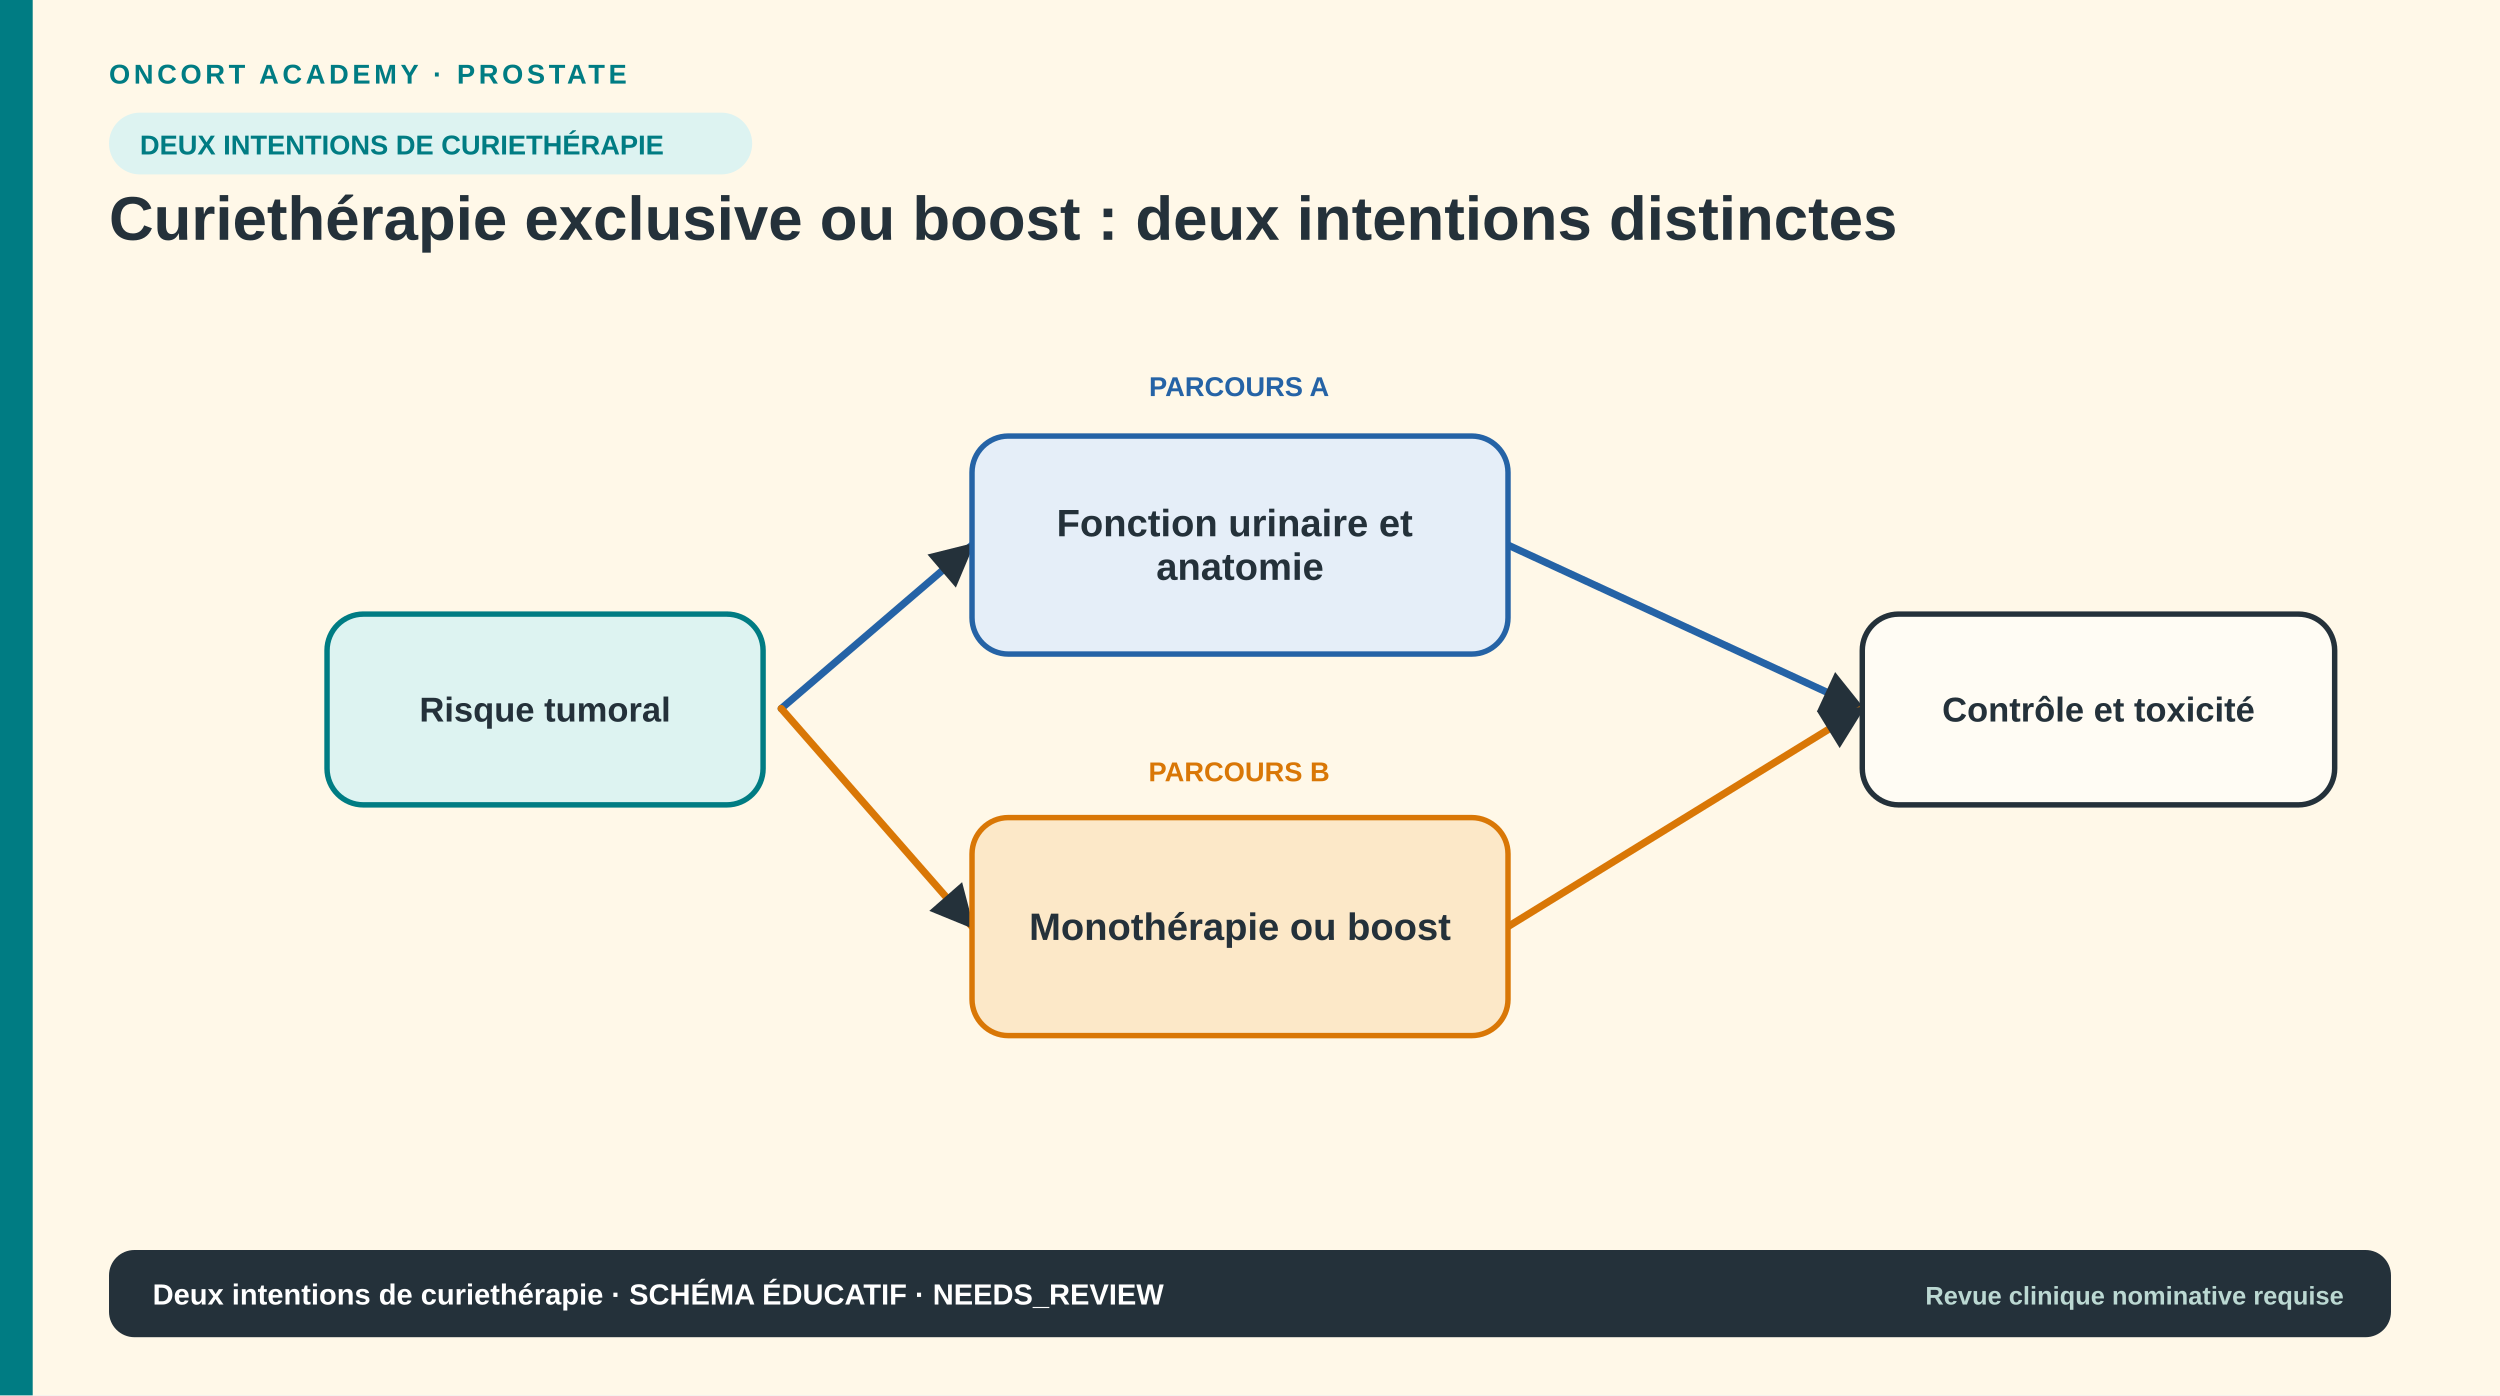
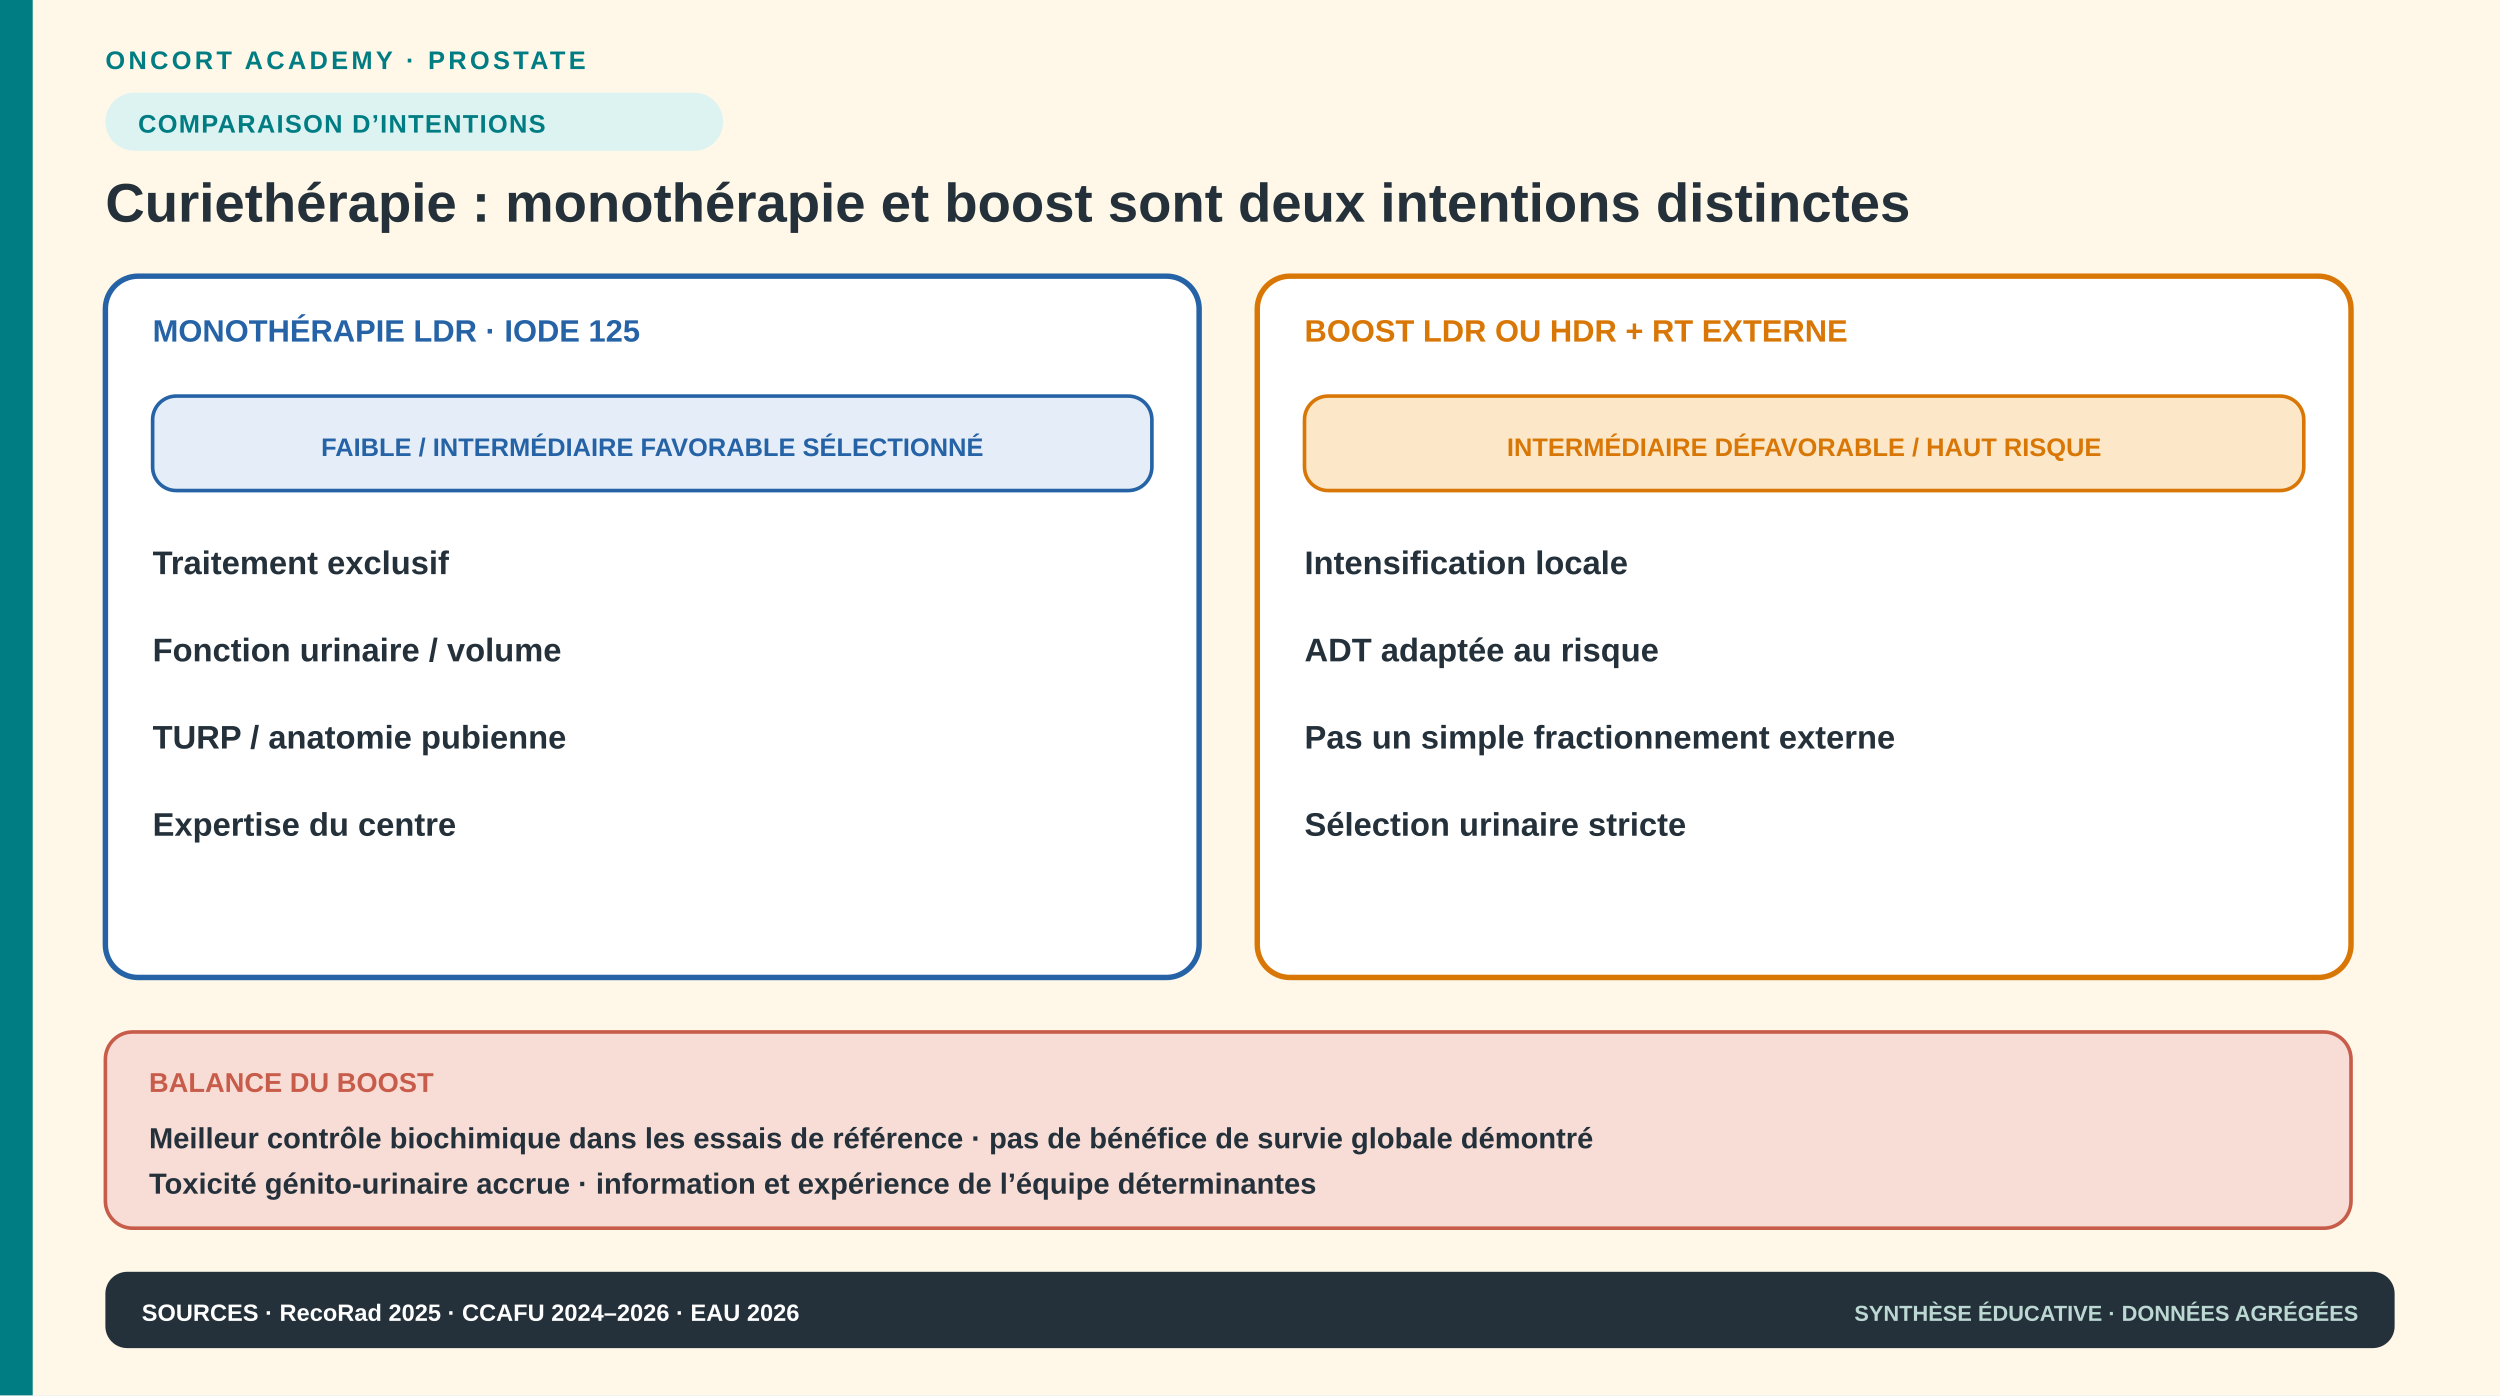
<svg xmlns="http://www.w3.org/2000/svg" width="1376" height="768" viewBox="0 0 1376 768" role="img" aria-labelledby="title desc">
  <defs>
-     <marker id="arrow" markerWidth="6" markerHeight="6" refX="5.5" refY="3" orient="auto">
-       <path d="M 0 0 L 6 3 L 0 6 z" fill="#24313A" />
+     <marker id="arrow" markerWidth="8" markerHeight="8" refX="7" refY="4" orient="auto">
+       <path d="M0,0 L8,4 L0,8 z" fill="#24313A" />
    </marker>
  </defs>
  <rect width="1376" height="768" fill="#FFF8E8" />
  <rect width="18" height="768" fill="#007C83" />
-   <text x="60" y="46" font-family="Arial, Helvetica, sans-serif" font-size="15" font-weight="800" fill="#007C83" letter-spacing="2">ONCORT ACADEMY · PROSTATE</text>
-   <rect x="60" y="62" width="354" height="34" rx="17" fill="#DDF3F1" />
-   <text x="77" y="85" font-family="Arial, Helvetica, sans-serif" font-size="15" font-weight="800" fill="#007C83">DEUX INTENTIONS DE CURIETHÉRAPIE</text>
-   <text x="60" y="132" font-family="Arial, Helvetica, sans-serif" font-size="34" font-weight="800" fill="#24313A" text-anchor="start">
-     <tspan x="60" dy="0">Curiethérapie exclusive ou boost : deux intentions distinctes</tspan>
+   <text x="58" y="38" font-family="Arial, Helvetica, sans-serif" font-size="14" font-weight="800" fill="#007C83" text-anchor="start" letter-spacing="1.8">ONCORT ACADEMY · PROSTATE</text>
+   <rect x="58" y="51" width="340" height="32" rx="16" fill="#DDF3F1" stroke="#DDF3F1" stroke-width="0" />
+   <text x="76" y="73" font-family="Arial, Helvetica, sans-serif" font-size="14" font-weight="800" fill="#007C83" text-anchor="start" letter-spacing="0.7">COMPARAISON D’INTENTIONS</text>
+   <text x="58" y="122" font-family="Arial, Helvetica, sans-serif" font-size="30" font-weight="800" fill="#24313A" text-anchor="start" letter-spacing="0">Curiethérapie : monothérapie et boost sont deux intentions distinctes</text>
+   <rect x="58" y="152" width="602" height="386" rx="18" fill="#FFFFFF" stroke="#2563A6" stroke-width="3" />
+   <text x="84" y="188" font-family="Arial, Helvetica, sans-serif" font-size="17" font-weight="850" fill="#2563A6" text-anchor="start" letter-spacing="0">MONOTHÉRAPIE LDR · IODE 125</text>
+   <rect x="84" y="218" width="550" height="52" rx="13" fill="#E5EEF8" stroke="#2563A6" stroke-width="2" />
+   <text x="359" y="251" font-family="Arial, Helvetica, sans-serif" font-size="14" font-weight="850" fill="#2563A6" text-anchor="middle" letter-spacing="0">FAIBLE / INTERMÉDIAIRE FAVORABLE SÉLECTIONNÉ</text>
+   <text x="84" y="316" font-family="Arial, Helvetica, sans-serif" font-size="18" font-weight="750" fill="#24313A" text-anchor="start">
+     <tspan x="84" dy="0">Traitement exclusif</tspan>
+     <tspan x="84" dy="48">Fonction urinaire / volume</tspan>
+     <tspan x="84" dy="48">TURP / anatomie pubienne</tspan>
+     <tspan x="84" dy="48">Expertise du centre</tspan>
  </text>
-   <path d="M 430 390 L 535 300" fill="none" stroke="#2563A6" stroke-width="4" stroke-linecap="round" marker-end="url(#arrow)" />
-   <path d="M 430 390 L 535 510" fill="none" stroke="#D97706" stroke-width="4" stroke-linecap="round" marker-end="url(#arrow)" />
-   <path d="M 830 300 L 1025 390" fill="none" stroke="#2563A6" stroke-width="4" stroke-linecap="round" marker-end="url(#arrow)" />
-   <path d="M 830 510 L 1025 390" fill="none" stroke="#D97706" stroke-width="4" stroke-linecap="round" marker-end="url(#arrow)" />
-   <g>
-     <rect x="180" y="338" width="240" height="105" rx="20" fill="#DDF3F1" stroke="#007C83" stroke-width="3" />
-     <text x="300" y="397.15" font-family="Arial, Helvetica, sans-serif" font-size="19" font-weight="700" fill="#24313A" text-anchor="middle">
-       <tspan x="300" dy="0">Risque tumoral</tspan>
-     </text>
-   </g>
-   <g>
-     <rect x="535" y="240" width="295" height="120" rx="20" fill="#E5EEF8" stroke="#2563A6" stroke-width="3" />
-     <text x="682.5" y="295.17" font-family="Arial, Helvetica, sans-serif" font-size="21" font-weight="700" fill="#24313A" text-anchor="middle">
-       <tspan x="682.5" dy="0">Fonction urinaire et</tspan>
-       <tspan x="682.5" dy="24">anatomie</tspan>
-     </text>
-   </g>
-   <g>
-     <rect x="535" y="450" width="295" height="120" rx="20" fill="#FCE8C8" stroke="#D97706" stroke-width="3" />
-     <text x="682.5" y="517.35" font-family="Arial, Helvetica, sans-serif" font-size="21" font-weight="700" fill="#24313A" text-anchor="middle">
-       <tspan x="682.5" dy="0">Monothérapie ou boost</tspan>
-     </text>
-   </g>
-   <g>
-     <rect x="1025" y="338" width="260" height="105" rx="20" fill="#FFFCF4" stroke="#24313A" stroke-width="3" />
-     <text x="1155" y="397.15" font-family="Arial, Helvetica, sans-serif" font-size="19" font-weight="700" fill="#24313A" text-anchor="middle">
-       <tspan x="1155" dy="0">Contrôle et toxicité</tspan>
-     </text>
-   </g>
-   <text x="682" y="218" font-family="Arial" font-size="15" font-weight="800" fill="#2563A6" text-anchor="middle">PARCOURS A</text>
-   <text x="682" y="430" font-family="Arial" font-size="15" font-weight="800" fill="#D97706" text-anchor="middle">PARCOURS B</text>
-   <rect x="60" y="688" width="1256" height="48" rx="14" fill="#24313A" />
-   <text x="84" y="718" font-family="Arial, Helvetica, sans-serif" font-size="16" font-weight="750" fill="#FFFFFF">Deux intentions de curiethérapie · SCHÉMA ÉDUCATIF · NEEDS_REVIEW</text>
-   <text x="1290" y="718" font-family="Arial, Helvetica, sans-serif" font-size="14" font-weight="650" fill="#BBD8D2" text-anchor="end">Revue clinique nominative requise</text>
+   <rect x="692" y="152" width="602" height="386" rx="18" fill="#FFFFFF" stroke="#D97706" stroke-width="3" />
+   <text x="718" y="188" font-family="Arial, Helvetica, sans-serif" font-size="17" font-weight="850" fill="#D97706" text-anchor="start" letter-spacing="0">BOOST LDR OU HDR + RT EXTERNE</text>
+   <rect x="718" y="218" width="550" height="52" rx="13" fill="#FCE8C8" stroke="#D97706" stroke-width="2" />
+   <text x="993" y="251" font-family="Arial, Helvetica, sans-serif" font-size="14" font-weight="850" fill="#D97706" text-anchor="middle" letter-spacing="0">INTERMÉDIAIRE DÉFAVORABLE / HAUT RISQUE</text>
+   <text x="718" y="316" font-family="Arial, Helvetica, sans-serif" font-size="18" font-weight="750" fill="#24313A" text-anchor="start">
+     <tspan x="718" dy="0">Intensification locale</tspan>
+     <tspan x="718" dy="48">ADT adaptée au risque</tspan>
+     <tspan x="718" dy="48">Pas un simple fractionnement externe</tspan>
+     <tspan x="718" dy="48">Sélection urinaire stricte</tspan>
+   </text>
+   <rect x="58" y="568" width="1236" height="108" rx="15" fill="#F8DDD7" stroke="#C85C4A" stroke-width="2" />
+   <text x="82" y="601" font-family="Arial, Helvetica, sans-serif" font-size="15" font-weight="850" fill="#C85C4A" text-anchor="start" letter-spacing="0">BALANCE DU BOOST</text>
+   <text x="82" y="632" font-family="Arial, Helvetica, sans-serif" font-size="16" font-weight="850" fill="#24313A" text-anchor="start">
+     <tspan x="82" dy="0">Meilleur contrôle biochimique dans les essais de référence · pas de bénéfice de survie globale démontré</tspan>
+     <tspan x="82" dy="25">Toxicité génito-urinaire accrue · information et expérience de l’équipe déterminantes</tspan>
+   </text>
+   <rect x="58" y="700" width="1260" height="42" rx="12" fill="#24313A" stroke="#24313A" stroke-width="0" />
+   <text x="78" y="727" font-family="Arial, Helvetica, sans-serif" font-size="13" font-weight="700" fill="#FFFFFF" text-anchor="start" letter-spacing="0">SOURCES · RecoRad 2025 · CCAFU 2024–2026 · EAU 2026</text>
+   <text x="1298" y="727" font-family="Arial, Helvetica, sans-serif" font-size="12" font-weight="700" fill="#BBD8D2" text-anchor="end" letter-spacing="0">SYNTHÈSE ÉDUCATIVE · DONNÉES AGRÉGÉES</text>
</svg>
